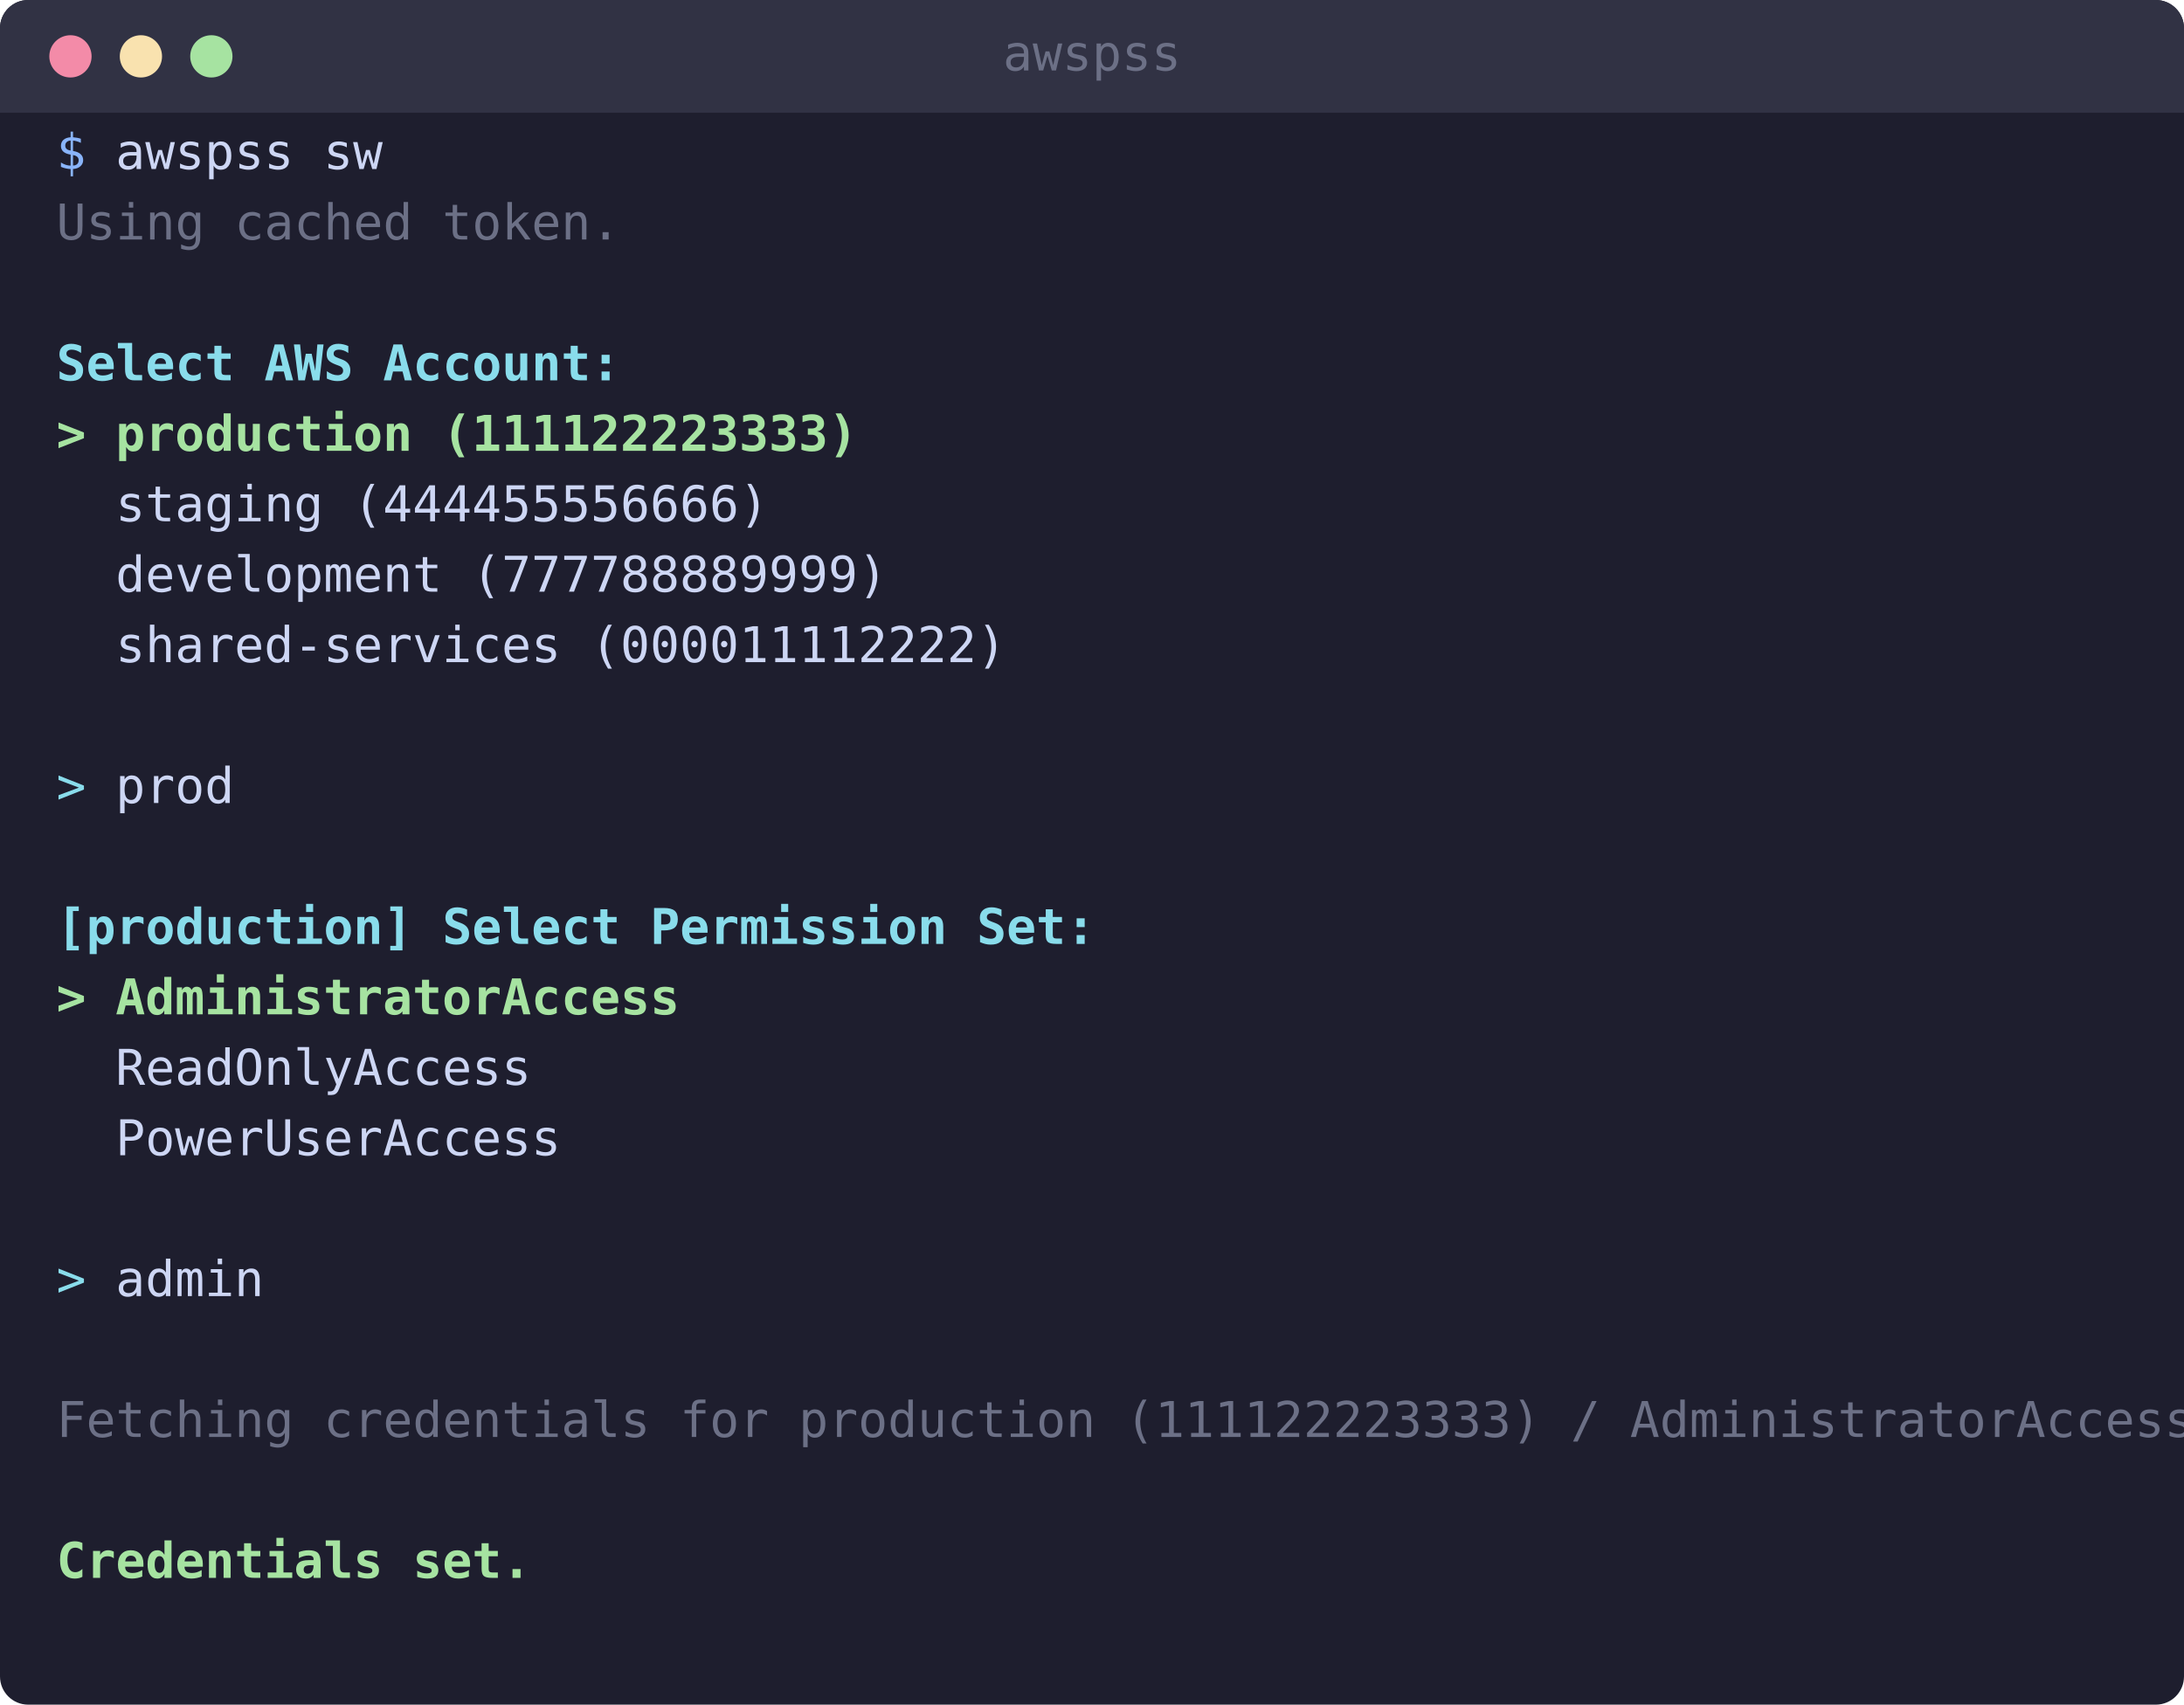
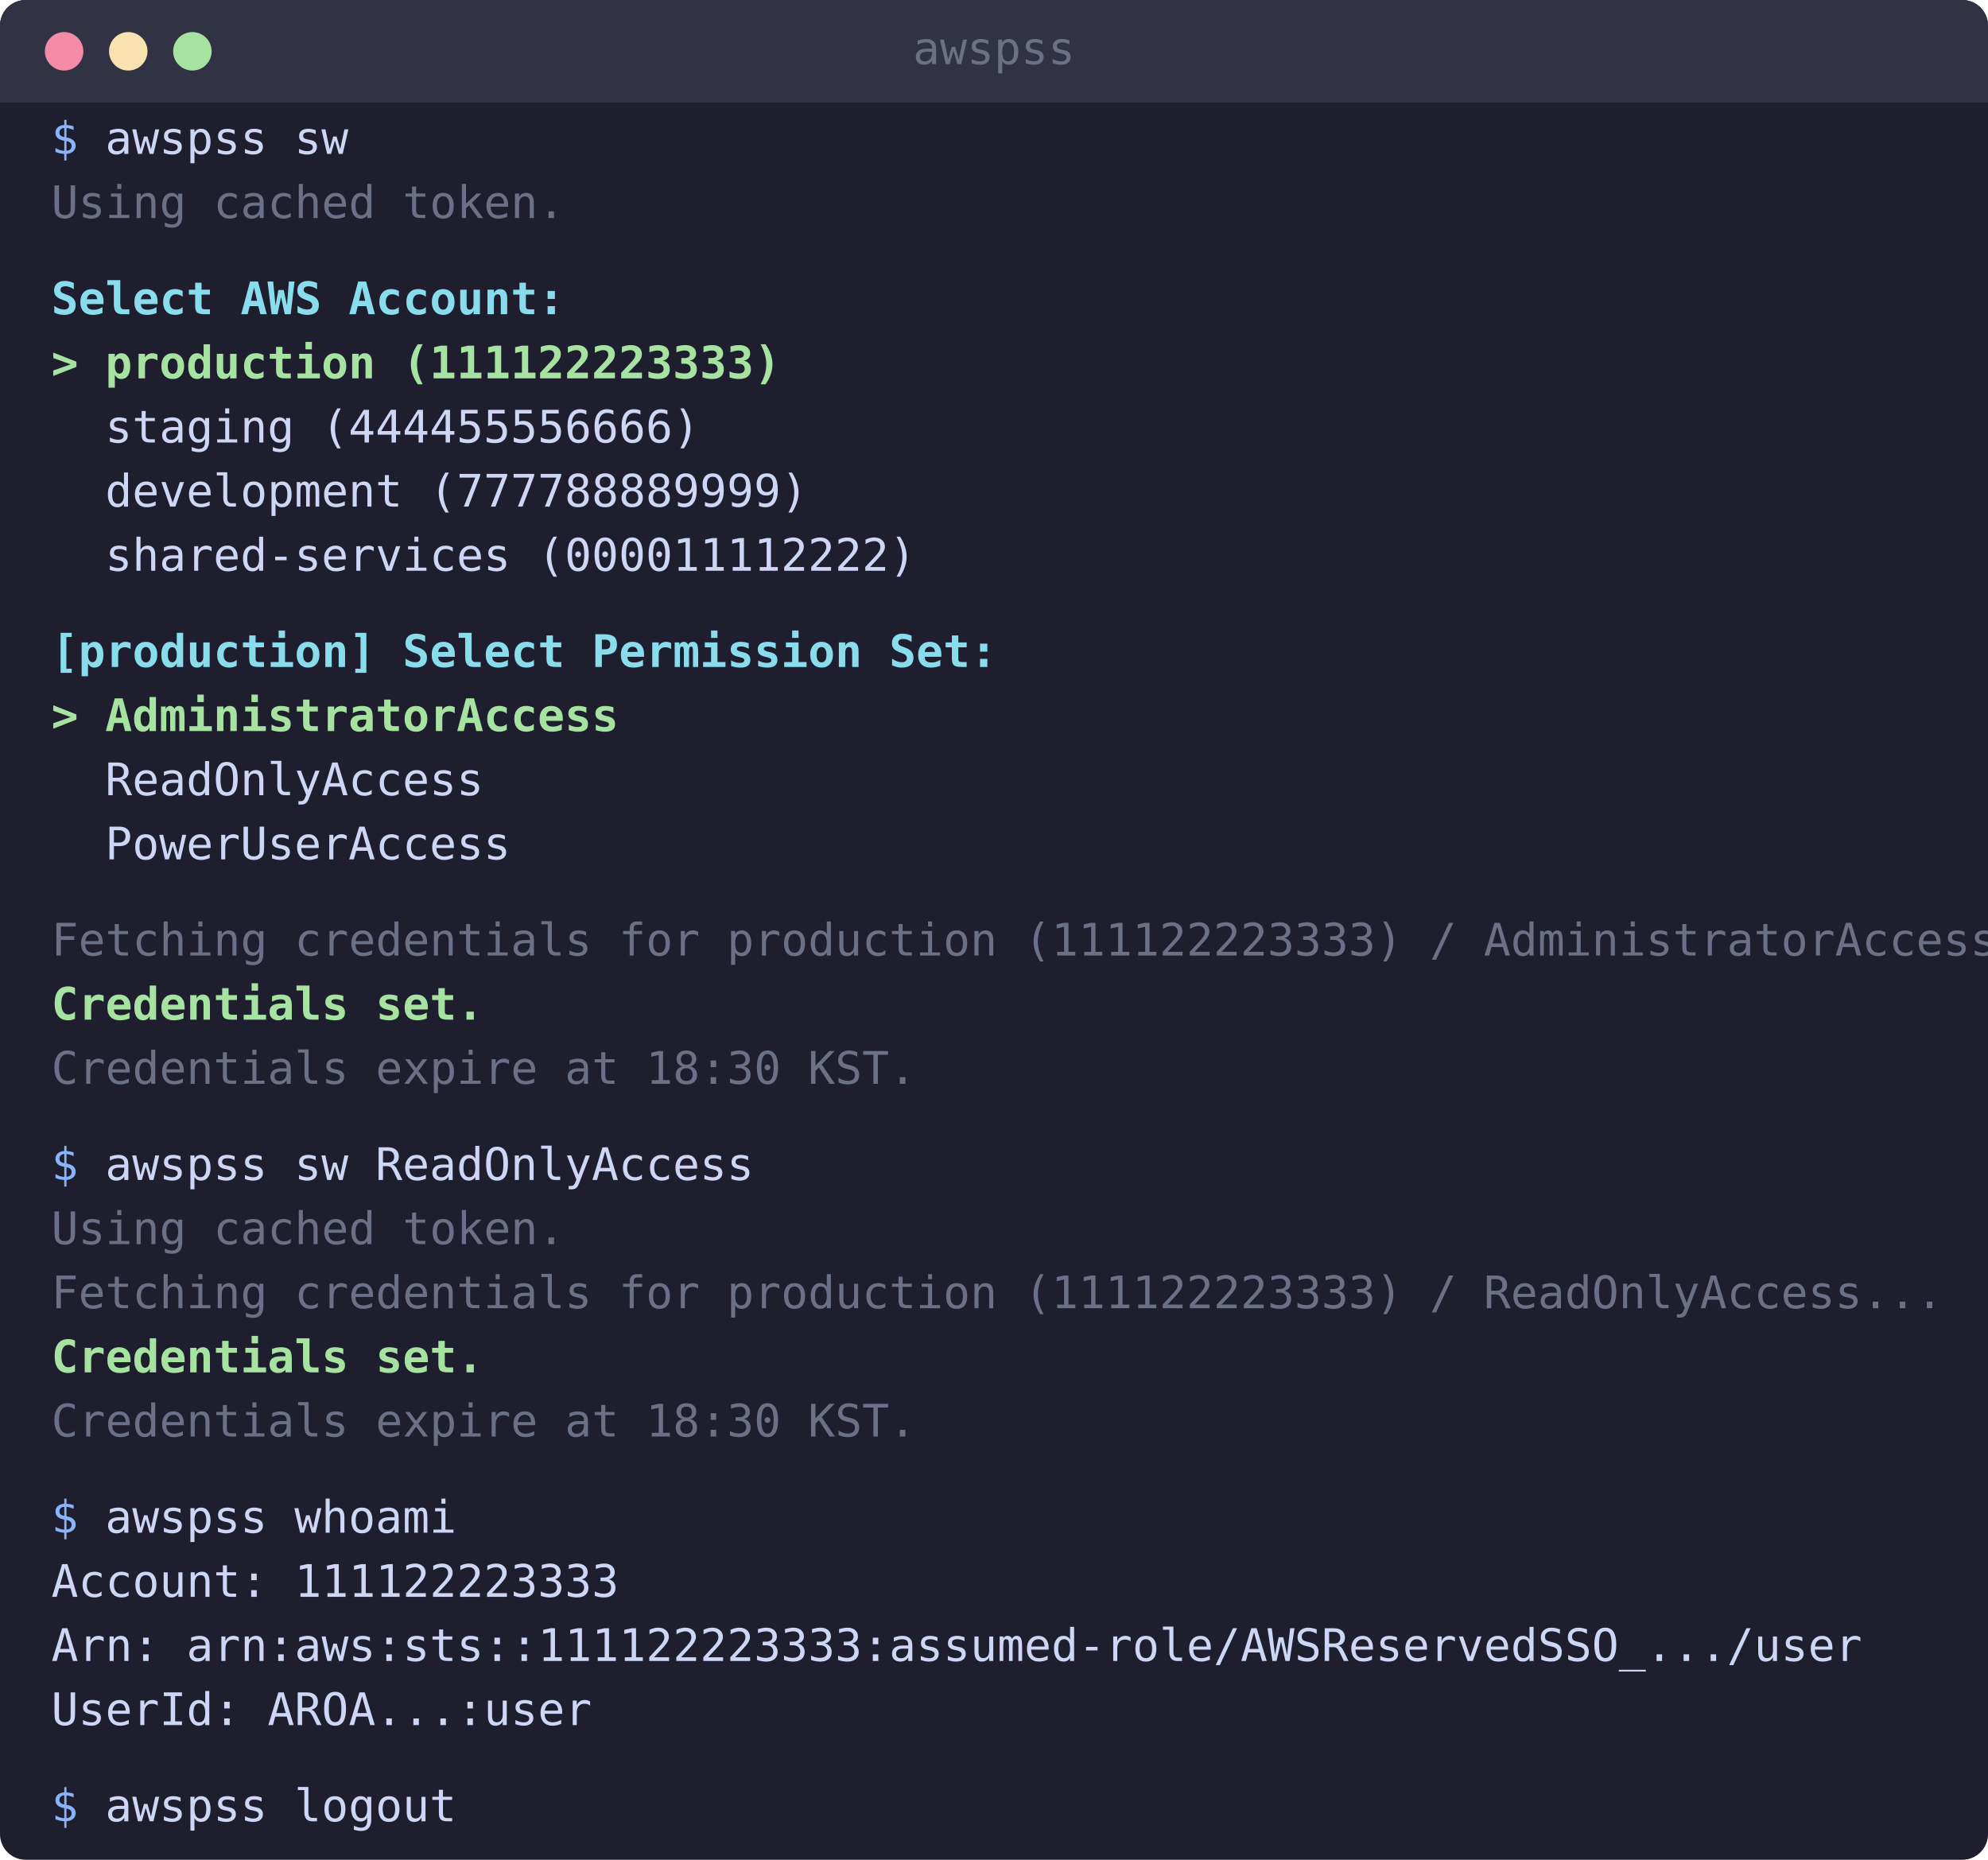
- <svg xmlns="http://www.w3.org/2000/svg" width="620" height="484" viewBox="0 0 620 484">
+ <svg xmlns="http://www.w3.org/2000/svg" width="620" height="580" viewBox="0 0 620 580">
  <defs>
    <style>
      text {
        font-family: 'SF Mono', 'Cascadia Code', 'Fira Code', Menlo, Consolas, monospace;
        font-size: 14px;
      }
    </style>
  </defs>
-   <rect width="620" height="484" rx="8" fill="#1e1e2e" />
+   <rect width="620" height="580" rx="8" fill="#1e1e2e" />
  <rect width="620" height="32" rx="8" fill="#313244" />
  <rect x="0" y="24" width="620" height="8" fill="#313244" />
  <circle cx="20" cy="16" r="6" fill="#f38ba8" />
  <circle cx="40" cy="16" r="6" fill="#f9e2af" />
  <circle cx="60" cy="16" r="6" fill="#a6e3a1" />
  <text x="310.0" y="20" fill="#6c7086" font-family="SF Mono, Cascadia Code, Fira Code, Menlo, Consolas, monospace" font-size="12" text-anchor="middle">awspss</text>
  <text x="16" y="48" fill="#89b4fa" font-weight="normal">$ </text>
  <text x="32.8" y="48" fill="#cdd6f4" font-weight="normal">awspss sw</text>
  <text x="16.0" y="68" fill="#6c7086" font-weight="normal">Using cached token.</text>
-   <text x="16.0" y="108" fill="#89dceb" font-weight="bold">Select AWS Account:</text>
-   <text x="16" y="128" fill="#a6e3a1" font-weight="bold">&gt; </text>
-   <text x="32.8" y="128" fill="#a6e3a1" font-weight="bold">production (111122223333)</text>
-   <text x="16" y="148" fill="#cdd6f4" font-weight="normal">  </text>
-   <text x="32.8" y="148" fill="#cdd6f4" font-weight="normal">staging (444455556666)</text>
-   <text x="16" y="168" fill="#cdd6f4" font-weight="normal">  </text>
-   <text x="32.8" y="168" fill="#cdd6f4" font-weight="normal">development (777788889999)</text>
-   <text x="16" y="188" fill="#cdd6f4" font-weight="normal">  </text>
-   <text x="32.8" y="188" fill="#cdd6f4" font-weight="normal">shared-services (000011112222)</text>
-   <text x="16" y="228" fill="#89dceb" font-weight="normal">&gt; </text>
-   <text x="32.8" y="228" fill="#cdd6f4" font-weight="normal">prod</text>
-   <text x="16.0" y="268" fill="#89dceb" font-weight="bold">[production] Select Permission Set:</text>
-   <text x="16" y="288" fill="#a6e3a1" font-weight="bold">&gt; </text>
-   <text x="32.8" y="288" fill="#a6e3a1" font-weight="bold">AdministratorAccess</text>
-   <text x="16" y="308" fill="#cdd6f4" font-weight="normal">  </text>
-   <text x="32.8" y="308" fill="#cdd6f4" font-weight="normal">ReadOnlyAccess</text>
-   <text x="16" y="328" fill="#cdd6f4" font-weight="normal">  </text>
-   <text x="32.8" y="328" fill="#cdd6f4" font-weight="normal">PowerUserAccess</text>
-   <text x="16" y="368" fill="#89dceb" font-weight="normal">&gt; </text>
-   <text x="32.8" y="368" fill="#cdd6f4" font-weight="normal">admin</text>
-   <text x="16.0" y="408" fill="#6c7086" font-weight="normal">Fetching credentials for production (111122223333) / AdministratorAccess...</text>
-   <text x="16.0" y="448" fill="#a6e3a1" font-weight="bold">Credentials set.</text>
+   <text x="16.0" y="98" fill="#89dceb" font-weight="bold">Select AWS Account:</text>
+   <text x="16" y="118" fill="#a6e3a1" font-weight="bold">&gt; </text>
+   <text x="32.8" y="118" fill="#a6e3a1" font-weight="bold">production (111122223333)</text>
+   <text x="16" y="138" fill="#cdd6f4" font-weight="normal">  </text>
+   <text x="32.8" y="138" fill="#cdd6f4" font-weight="normal">staging (444455556666)</text>
+   <text x="16" y="158" fill="#cdd6f4" font-weight="normal">  </text>
+   <text x="32.8" y="158" fill="#cdd6f4" font-weight="normal">development (777788889999)</text>
+   <text x="16" y="178" fill="#cdd6f4" font-weight="normal">  </text>
+   <text x="32.8" y="178" fill="#cdd6f4" font-weight="normal">shared-services (000011112222)</text>
+   <text x="16.0" y="208" fill="#89dceb" font-weight="bold">[production] Select Permission Set:</text>
+   <text x="16" y="228" fill="#a6e3a1" font-weight="bold">&gt; </text>
+   <text x="32.8" y="228" fill="#a6e3a1" font-weight="bold">AdministratorAccess</text>
+   <text x="16" y="248" fill="#cdd6f4" font-weight="normal">  </text>
+   <text x="32.8" y="248" fill="#cdd6f4" font-weight="normal">ReadOnlyAccess</text>
+   <text x="16" y="268" fill="#cdd6f4" font-weight="normal">  </text>
+   <text x="32.8" y="268" fill="#cdd6f4" font-weight="normal">PowerUserAccess</text>
+   <text x="16.0" y="298" fill="#6c7086" font-weight="normal">Fetching credentials for production (111122223333) / AdministratorAccess...</text>
+   <text x="16.0" y="318" fill="#a6e3a1" font-weight="bold">Credentials set.</text>
+   <text x="16.0" y="338" fill="#6c7086" font-weight="normal">Credentials expire at 18:30 KST.</text>
+   <text x="16" y="368" fill="#89b4fa" font-weight="normal">$ </text>
+   <text x="32.8" y="368" fill="#cdd6f4" font-weight="normal">awspss sw ReadOnlyAccess</text>
+   <text x="16.0" y="388" fill="#6c7086" font-weight="normal">Using cached token.</text>
+   <text x="16.0" y="408" fill="#6c7086" font-weight="normal">Fetching credentials for production (111122223333) / ReadOnlyAccess...</text>
+   <text x="16.0" y="428" fill="#a6e3a1" font-weight="bold">Credentials set.</text>
+   <text x="16.0" y="448" fill="#6c7086" font-weight="normal">Credentials expire at 18:30 KST.</text>
+   <text x="16" y="478" fill="#89b4fa" font-weight="normal">$ </text>
+   <text x="32.8" y="478" fill="#cdd6f4" font-weight="normal">awspss whoami</text>
+   <text x="16.0" y="498" fill="#cdd6f4" font-weight="normal">Account:  111122223333</text>
+   <text x="16.0" y="518" fill="#cdd6f4" font-weight="normal">Arn:      arn:aws:sts::111122223333:assumed-role/AWSReservedSSO_.../user</text>
+   <text x="16.0" y="538" fill="#cdd6f4" font-weight="normal">UserId:   AROA...:user</text>
+   <text x="16" y="568" fill="#89b4fa" font-weight="normal">$ </text>
+   <text x="32.8" y="568" fill="#cdd6f4" font-weight="normal">awspss logout</text>
</svg>
